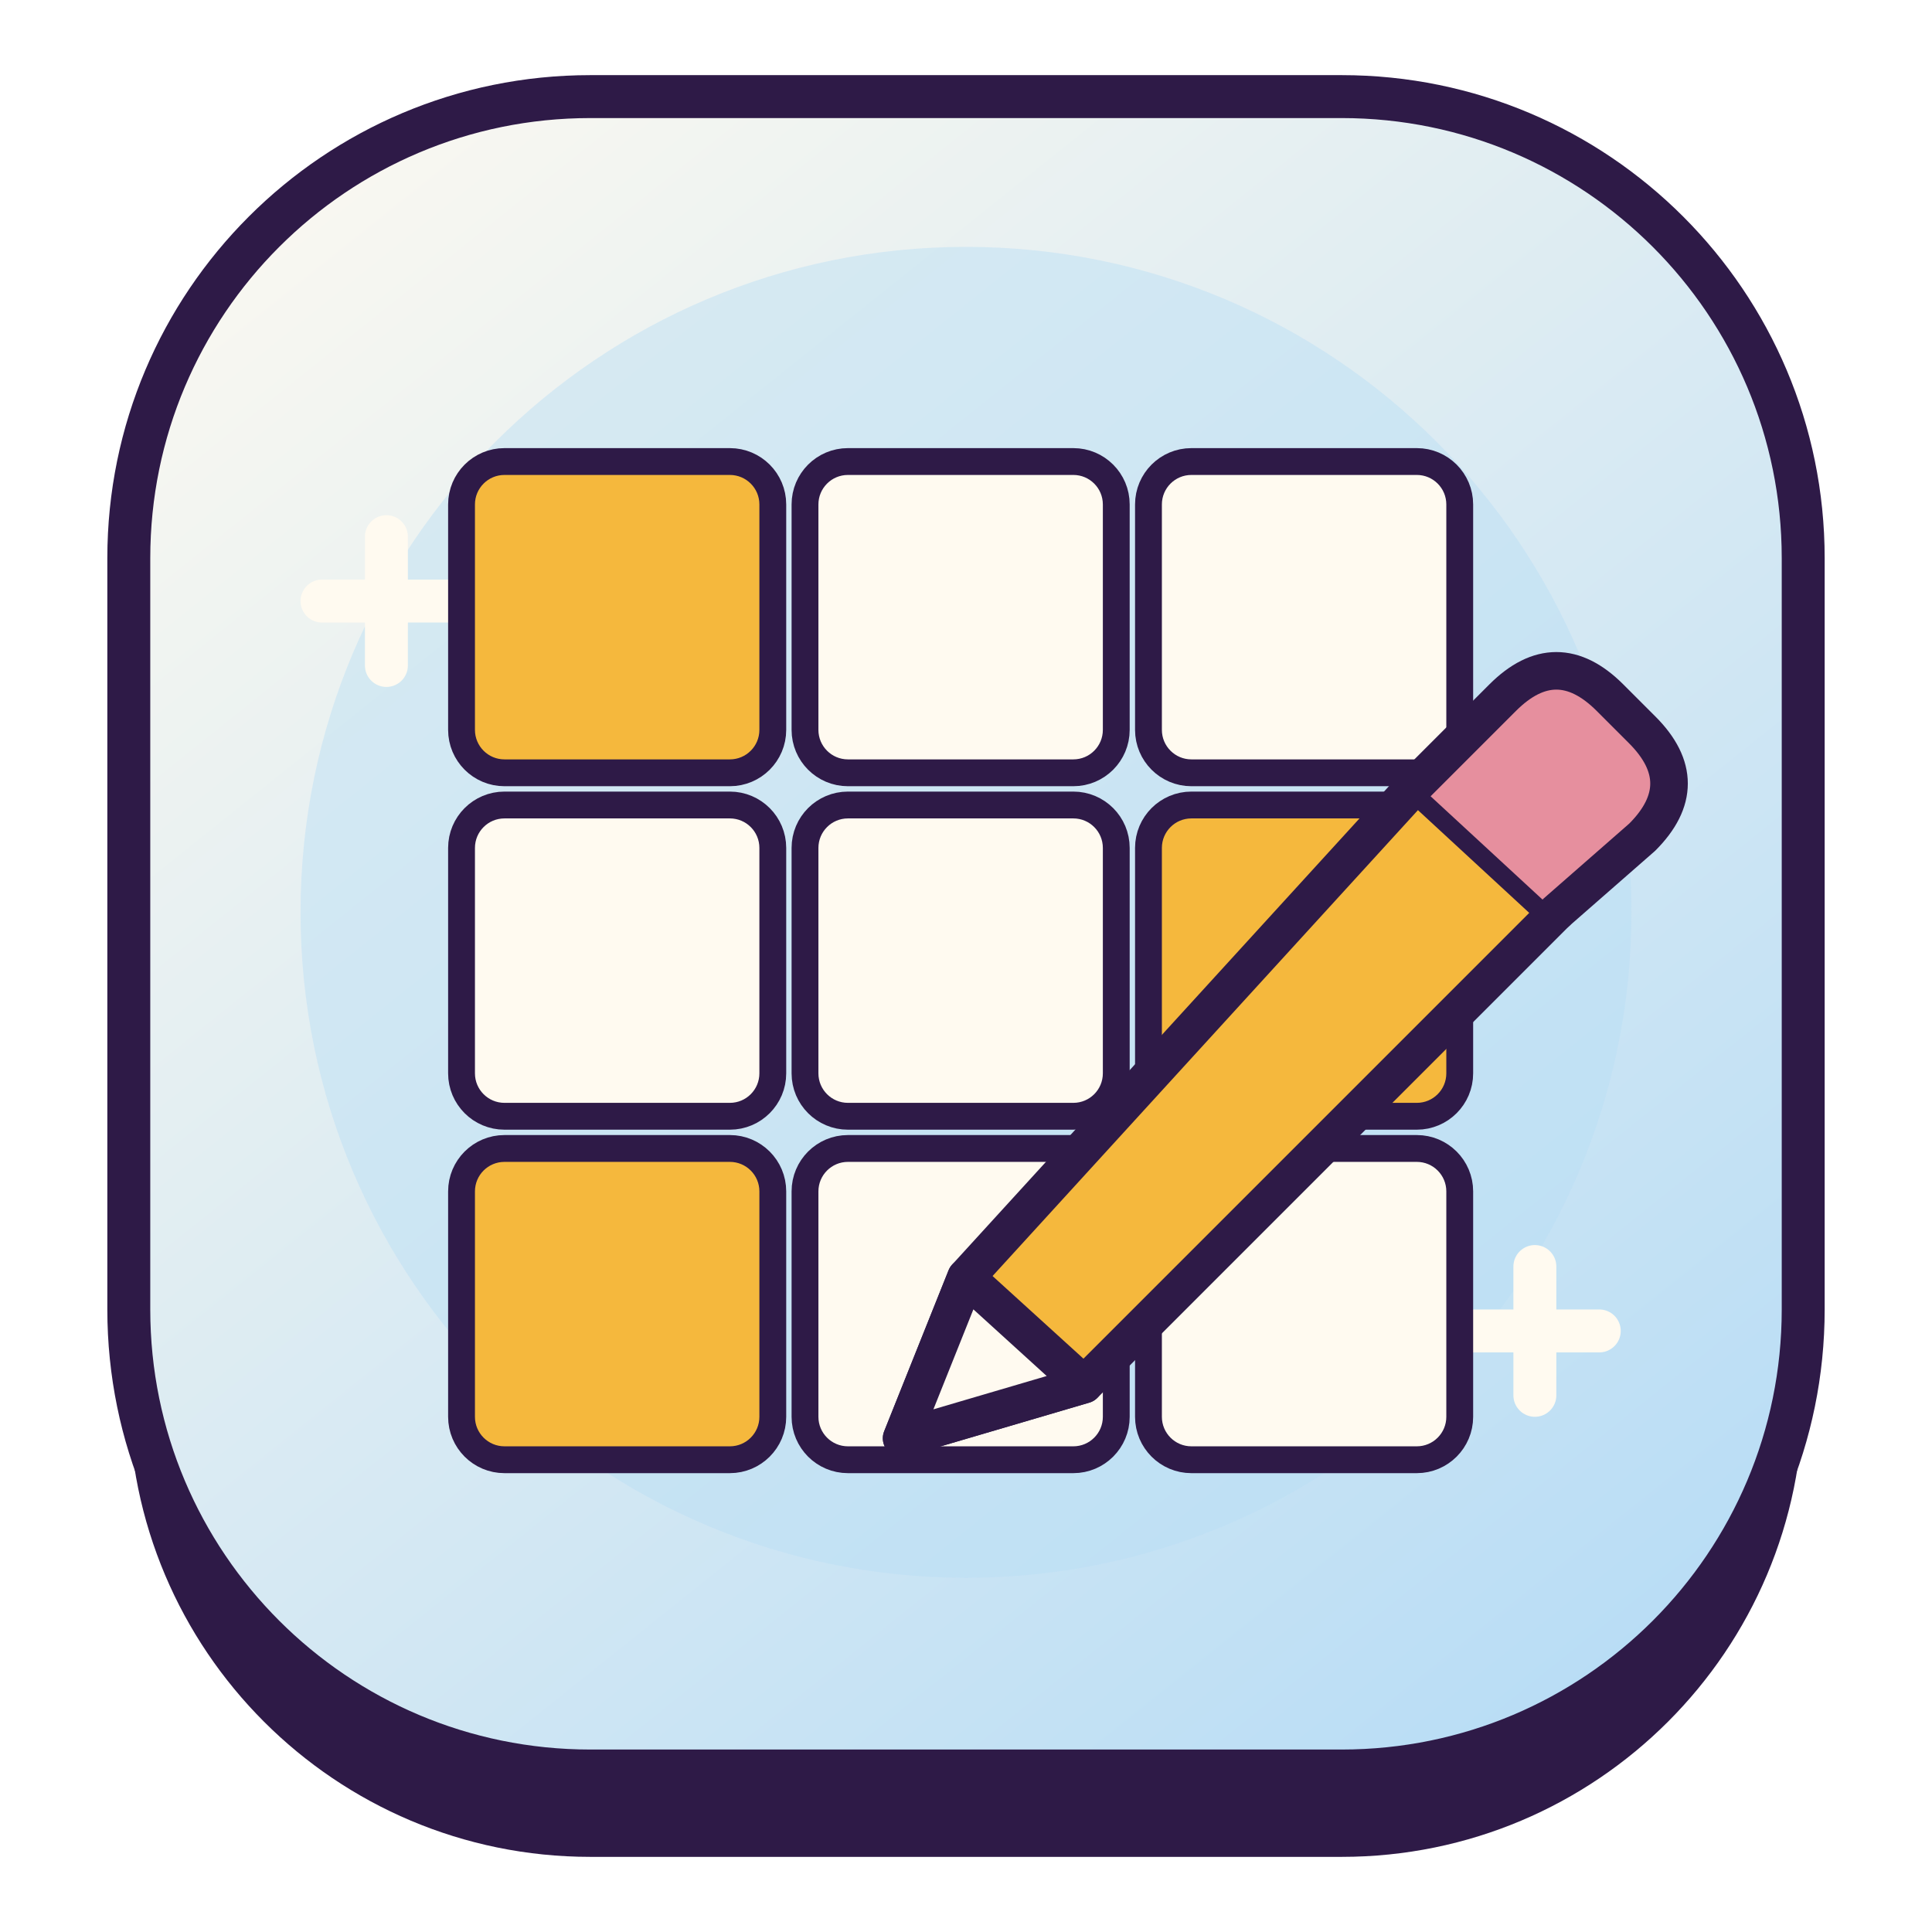
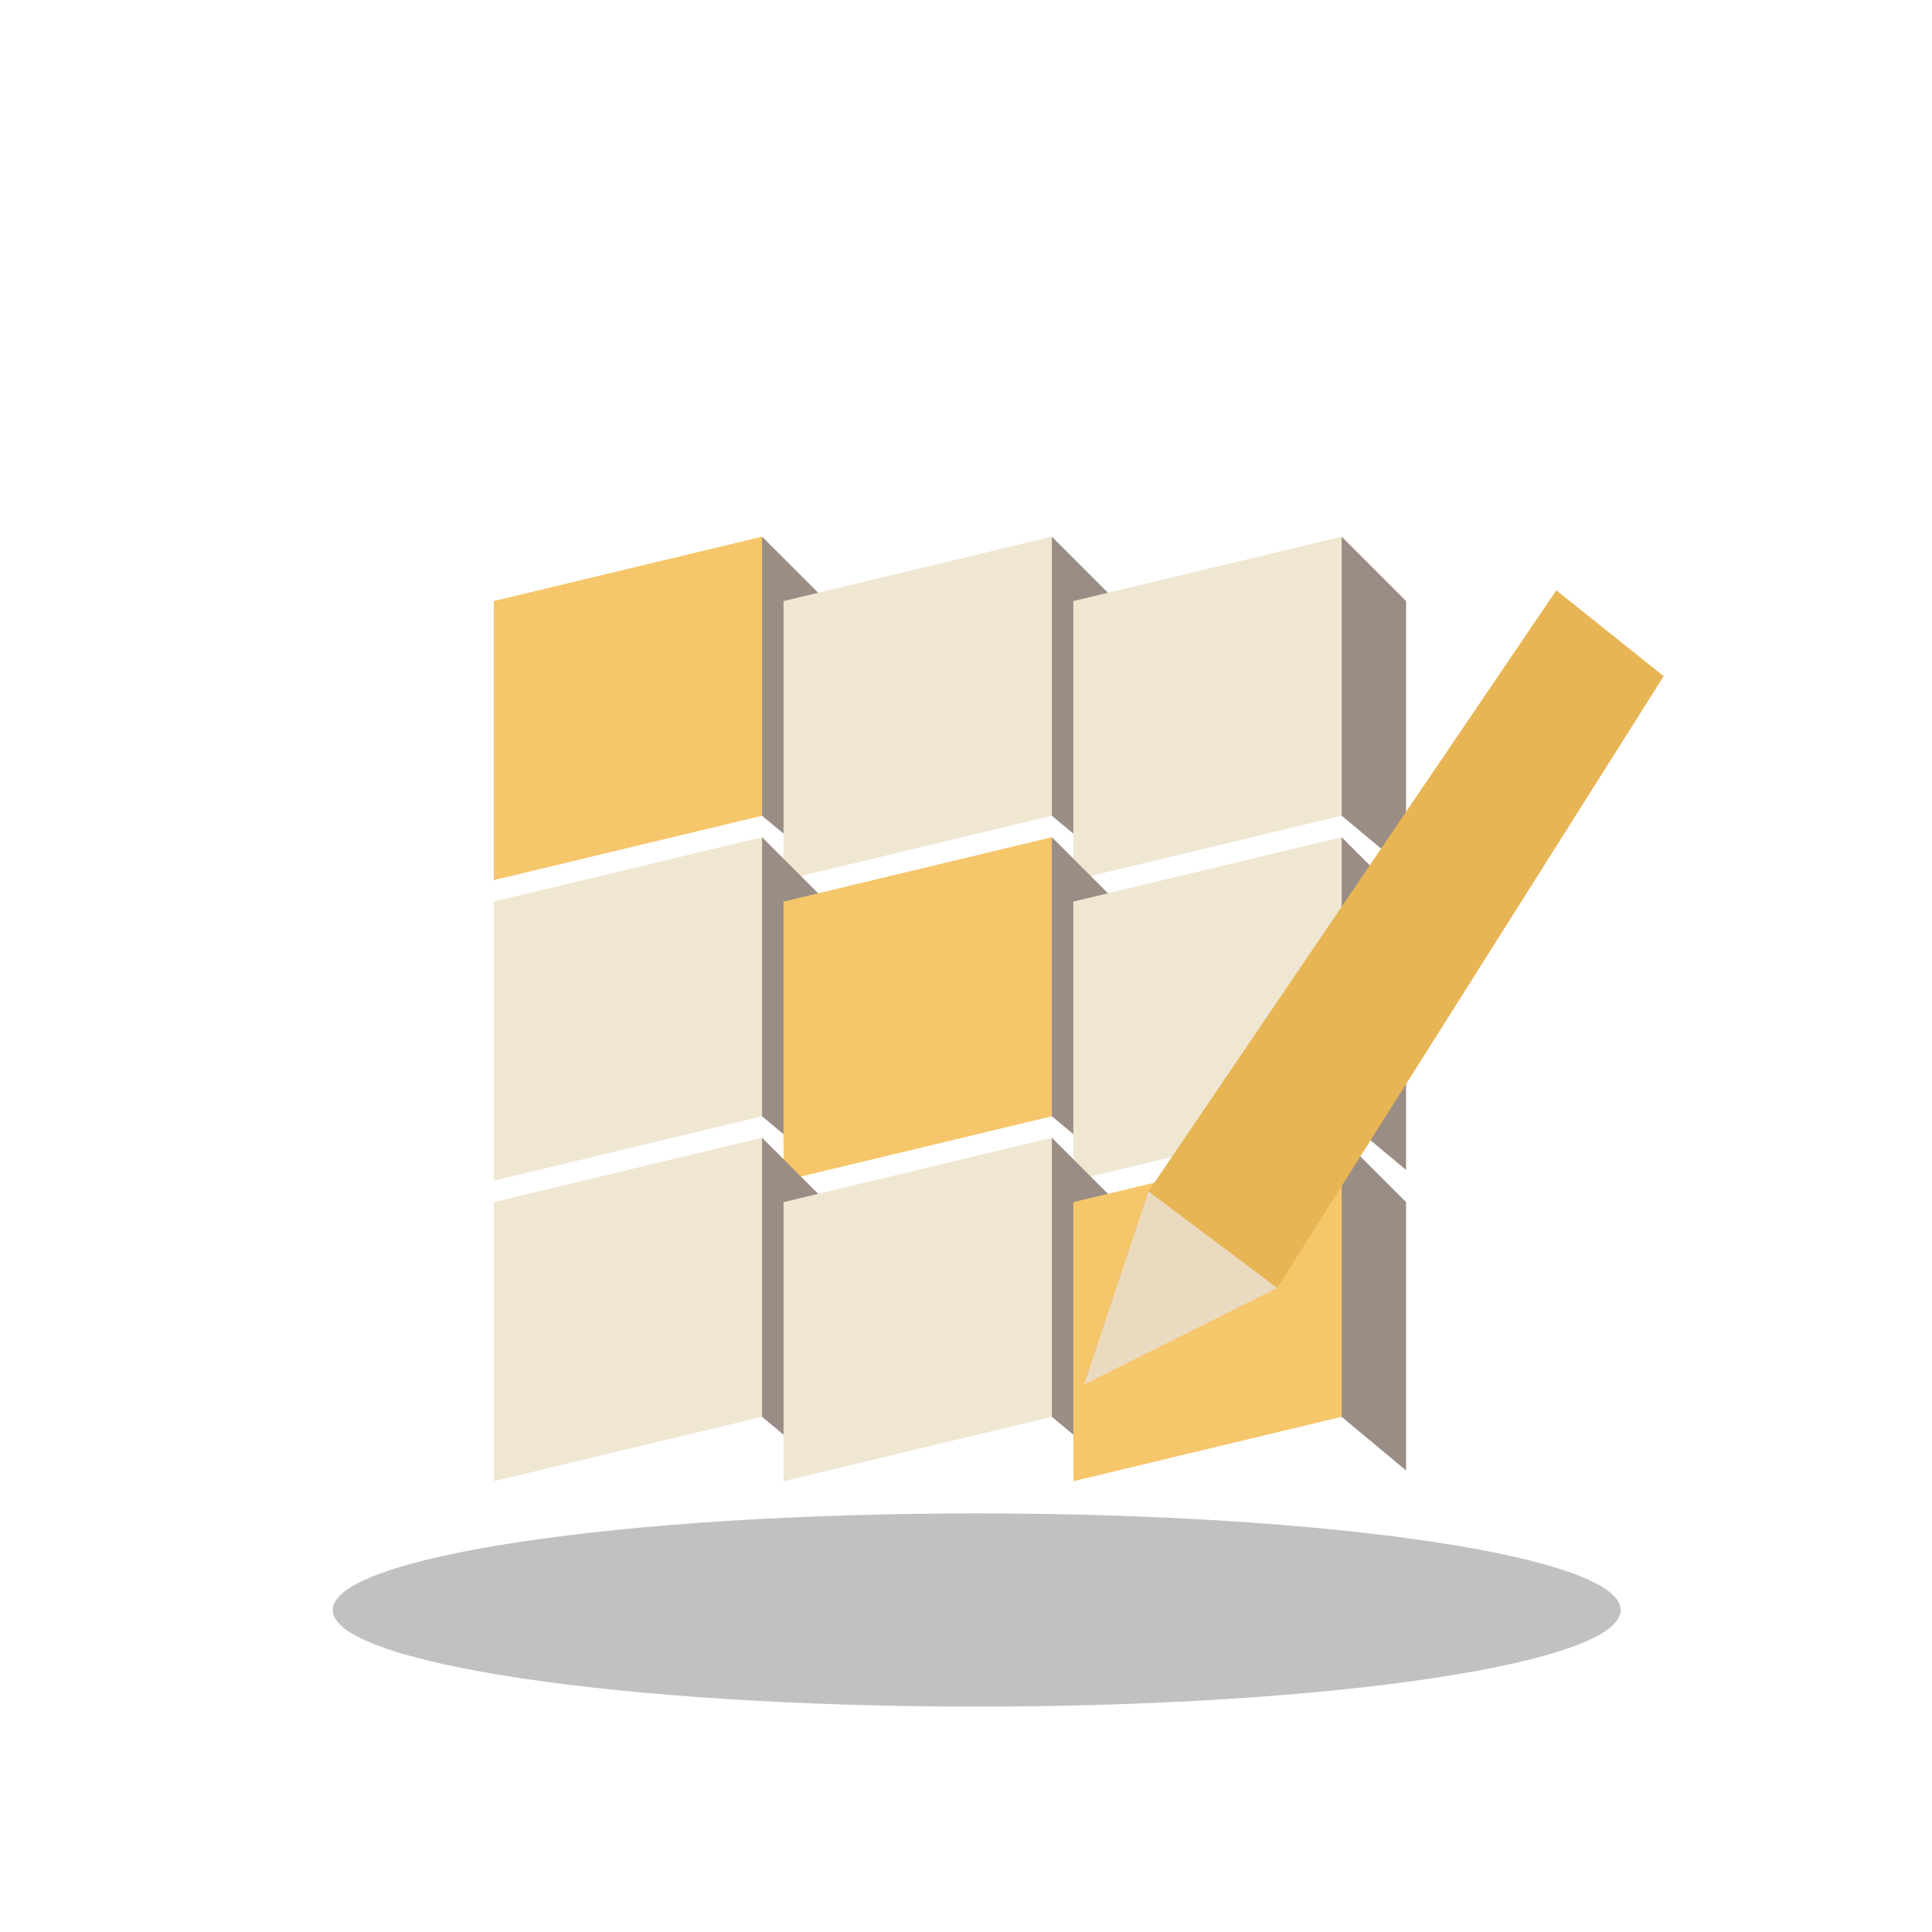
- <svg xmlns="http://www.w3.org/2000/svg" viewBox="0 0 180 180">
-   <defs>
-     <linearGradient id="bg" x2=".8" y2="1">
-       <stop stop-color="#fffaf0" />
-       <stop offset="1" stop-color="#b9ddf5" />
-     </linearGradient>
-   </defs>
-   <rect x="12" y="17" width="156" height="156" rx="43" fill="#2e1a47" />
-   <rect x="12" y="9" width="156" height="156" rx="43" fill="url(#bg)" stroke="#2e1a47" stroke-width="4" />
-   <circle cx="90" cy="85" r="62" fill="#b9ddf5" opacity=".45" />
-   <g stroke="#2e1a47" stroke-width="3.5" stroke-linecap="round" stroke-linejoin="round">
-     <path d="M36 50v12m-6-6h12m101 62v12m-6-6h12" stroke="#fffaf0" stroke-width="4" />
-     <rect x="43" y="43" width="29" height="29" rx="4" fill="#f5b83d" stroke-width="2.5" />
-     <rect x="75" y="43" width="29" height="29" rx="4" fill="#fffaf0" stroke-width="2.5" />
-     <rect x="107" y="43" width="29" height="29" rx="4" fill="#fffaf0" stroke-width="2.5" />
-     <rect x="43" y="75" width="29" height="29" rx="4" fill="#fffaf0" stroke-width="2.5" />
-     <rect x="75" y="75" width="29" height="29" rx="4" fill="#fffaf0" stroke-width="2.5" />
-     <rect x="107" y="75" width="29" height="29" rx="4" fill="#f5b83d" stroke-width="2.5" />
-     <rect x="43" y="107" width="29" height="29" rx="4" fill="#f5b83d" stroke-width="2.5" />
-     <rect x="75" y="107" width="29" height="29" rx="4" fill="#fffaf0" stroke-width="2.5" />
-     <rect x="107" y="107" width="29" height="29" rx="4" fill="#fffaf0" stroke-width="2.5" />
-     <path d="m90 119 42-46 13 12-44 44-17 5Z" fill="#f5b83d" />
-     <path d="m132 73 8-8q5-5 10 0l3 3q5 5 0 10l-8 7" fill="#e68f9e" />
-     <path d="m90 119-6 15 17-5Z" fill="#fffaf0" />
+ <svg xmlns="http://www.w3.org/2000/svg" viewBox="0 0 180 180" role="img">
+   <ellipse cx="91" cy="150" rx="60" ry="9" fill="#08070b" opacity=".25" />
+   <g>
+     <polygon points="46,56 71,50 71,76 46,82" fill="#f6c66a" />
+     <polygon points="71,50 77,56 77,81 71,76" fill="#998d85" />
+     <polygon points="73,56 98,50 98,76 73,82" fill="#f0e7d2" />
+     <polygon points="98,50 104,56 104,81 98,76" fill="#998d85" />
+     <polygon points="100,56 125,50 125,76 100,82" fill="#f0e7d2" />
+     <polygon points="125,50 131,56 131,81 125,76" fill="#998d85" />
+     <polygon points="46,84 71,78 71,104 46,110" fill="#f0e7d2" />
+     <polygon points="71,78 77,84 77,109 71,104" fill="#998d85" />
+     <polygon points="73,84 98,78 98,104 73,110" fill="#f6c66a" />
+     <polygon points="98,78 104,84 104,109 98,104" fill="#998d85" />
+     <polygon points="100,84 125,78 125,104 100,110" fill="#f0e7d2" />
+     <polygon points="125,78 131,84 131,109 125,104" fill="#998d85" />
+     <polygon points="46,112 71,106 71,132 46,138" fill="#f0e7d2" />
+     <polygon points="71,106 77,112 77,137 71,132" fill="#998d85" />
+     <polygon points="73,112 98,106 98,132 73,138" fill="#f0e7d2" />
+     <polygon points="98,106 104,112 104,137 98,132" fill="#998d85" />
+     <polygon points="100,112 125,106 125,132 100,138" fill="#f6c66a" />
+     <polygon points="125,106 131,112 131,137 125,132" fill="#998d85" />
+     <polygon points="107,111 145,55 155,63 119,120 101,129" fill="#e8b554" />
+     <polygon points="101,129 107,111 119,120" fill="#eadbc0" />
  </g>
</svg>
